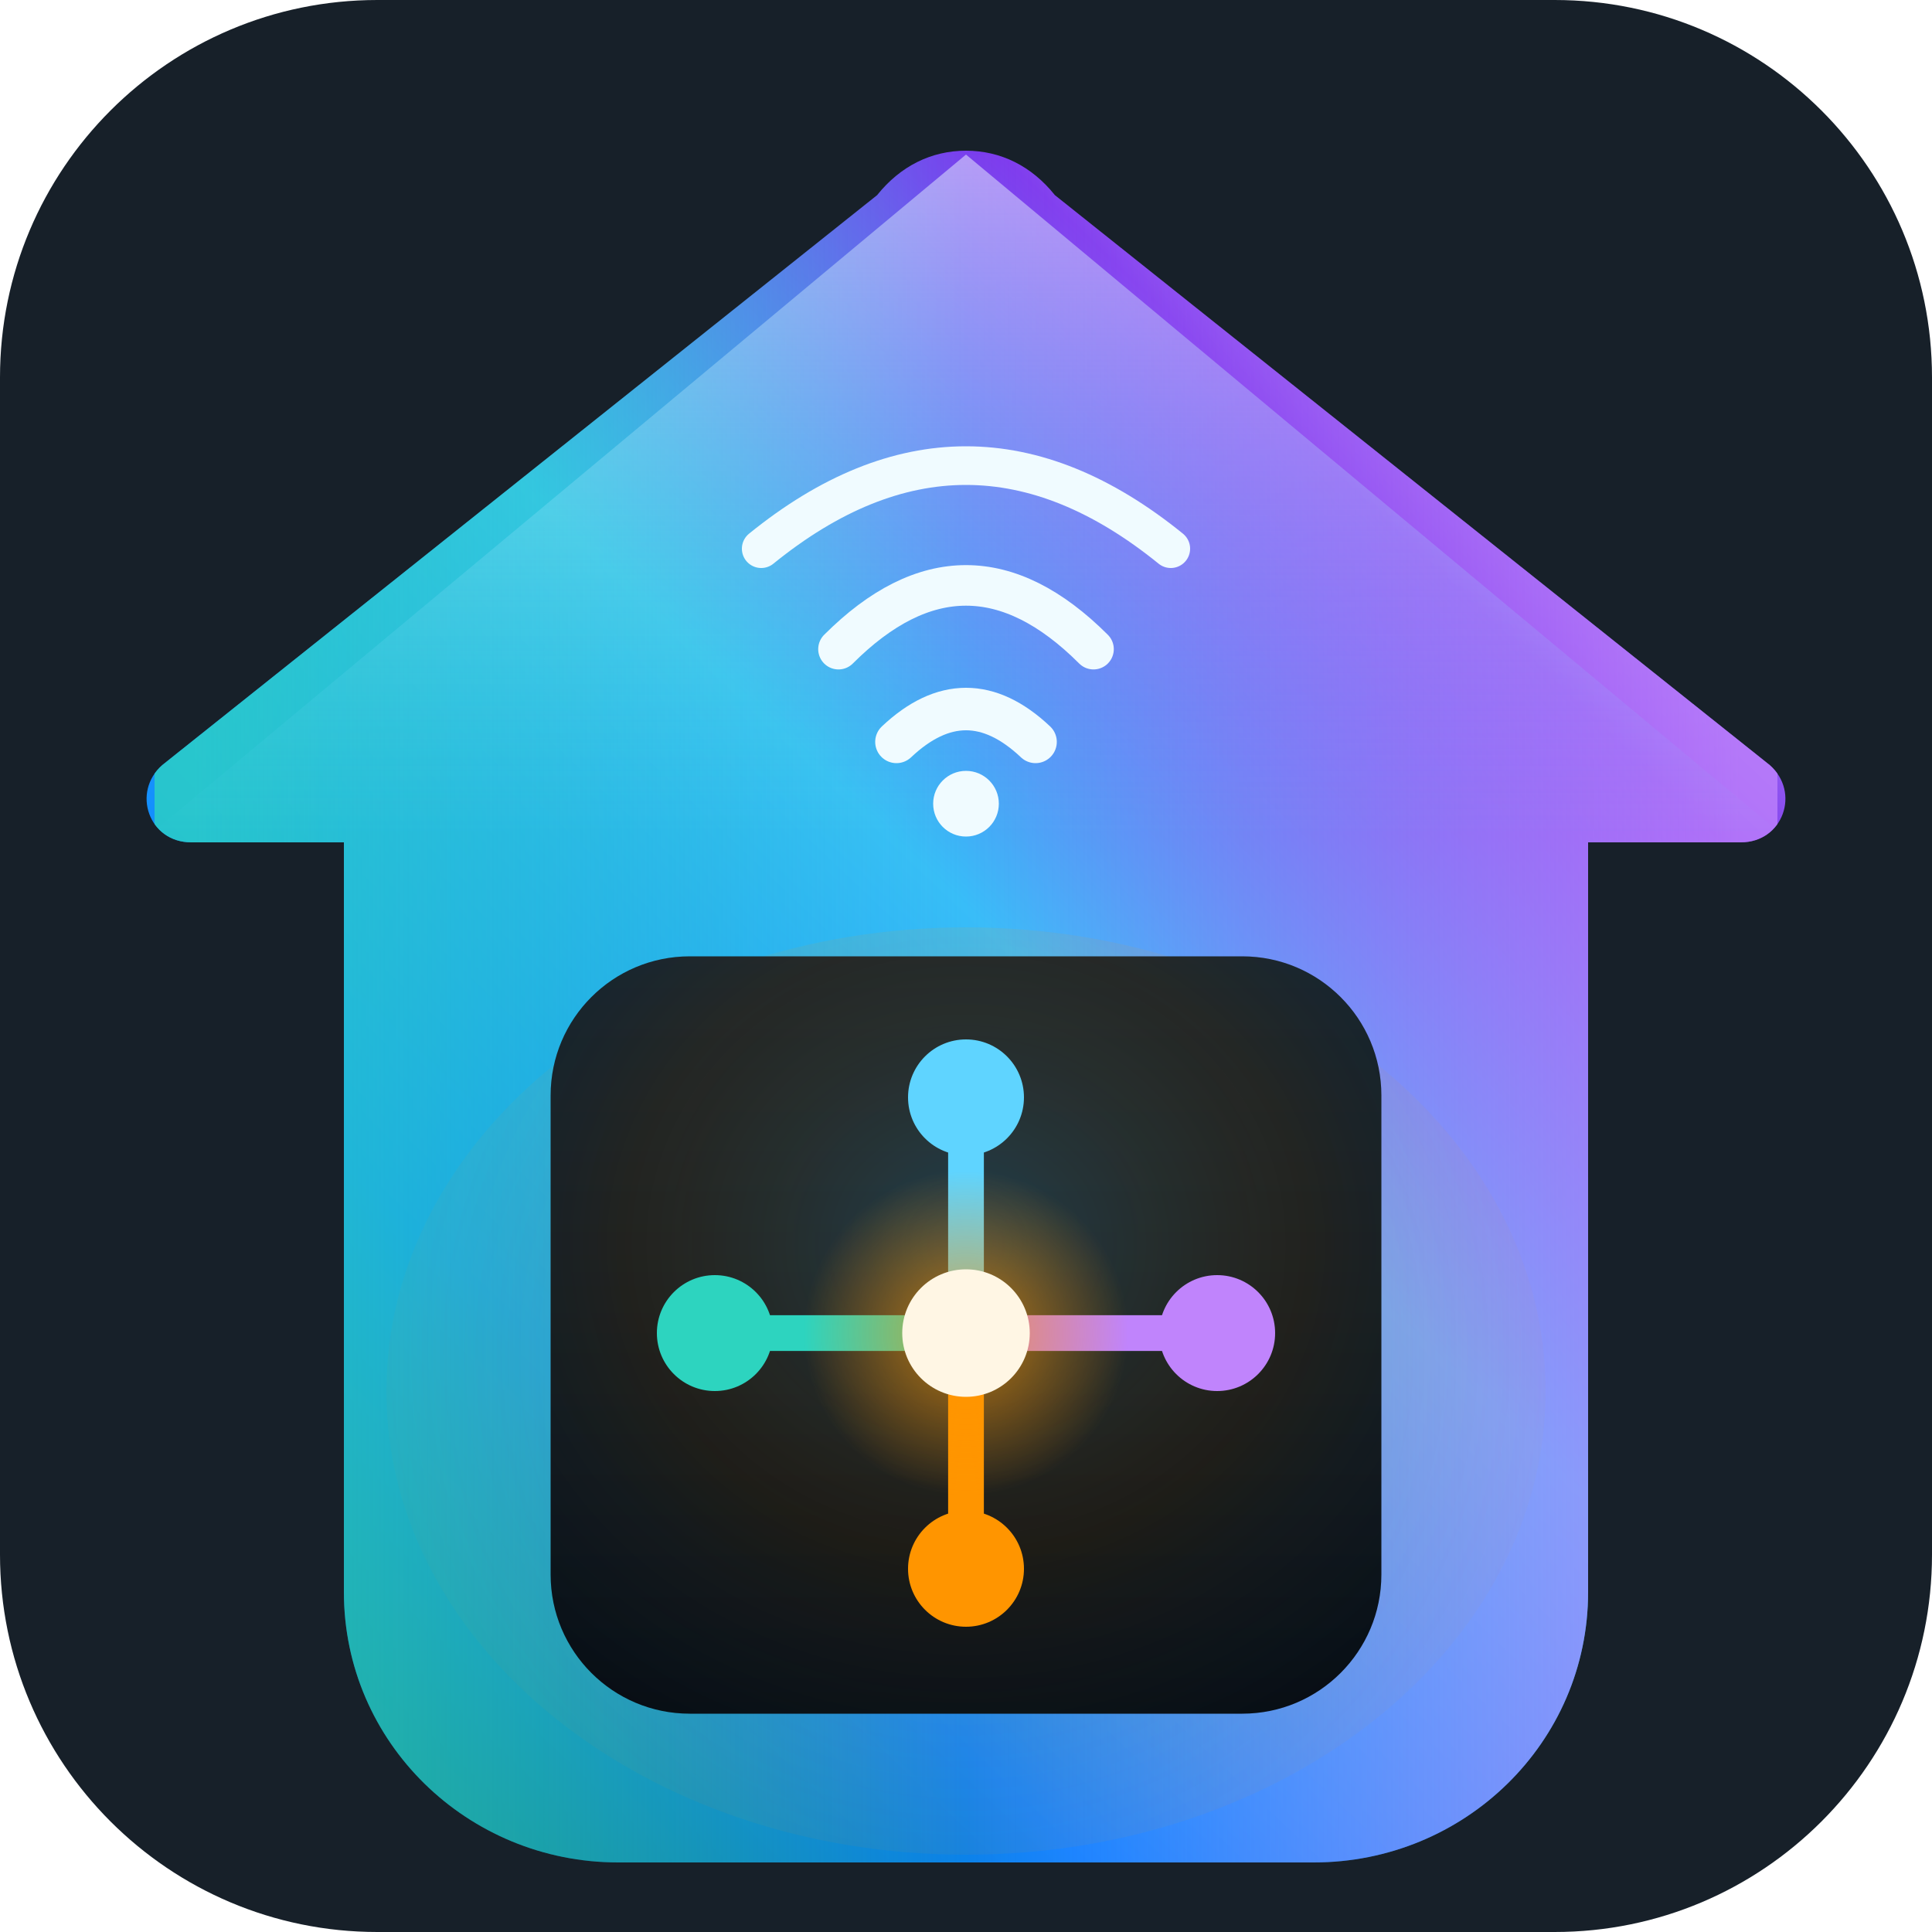
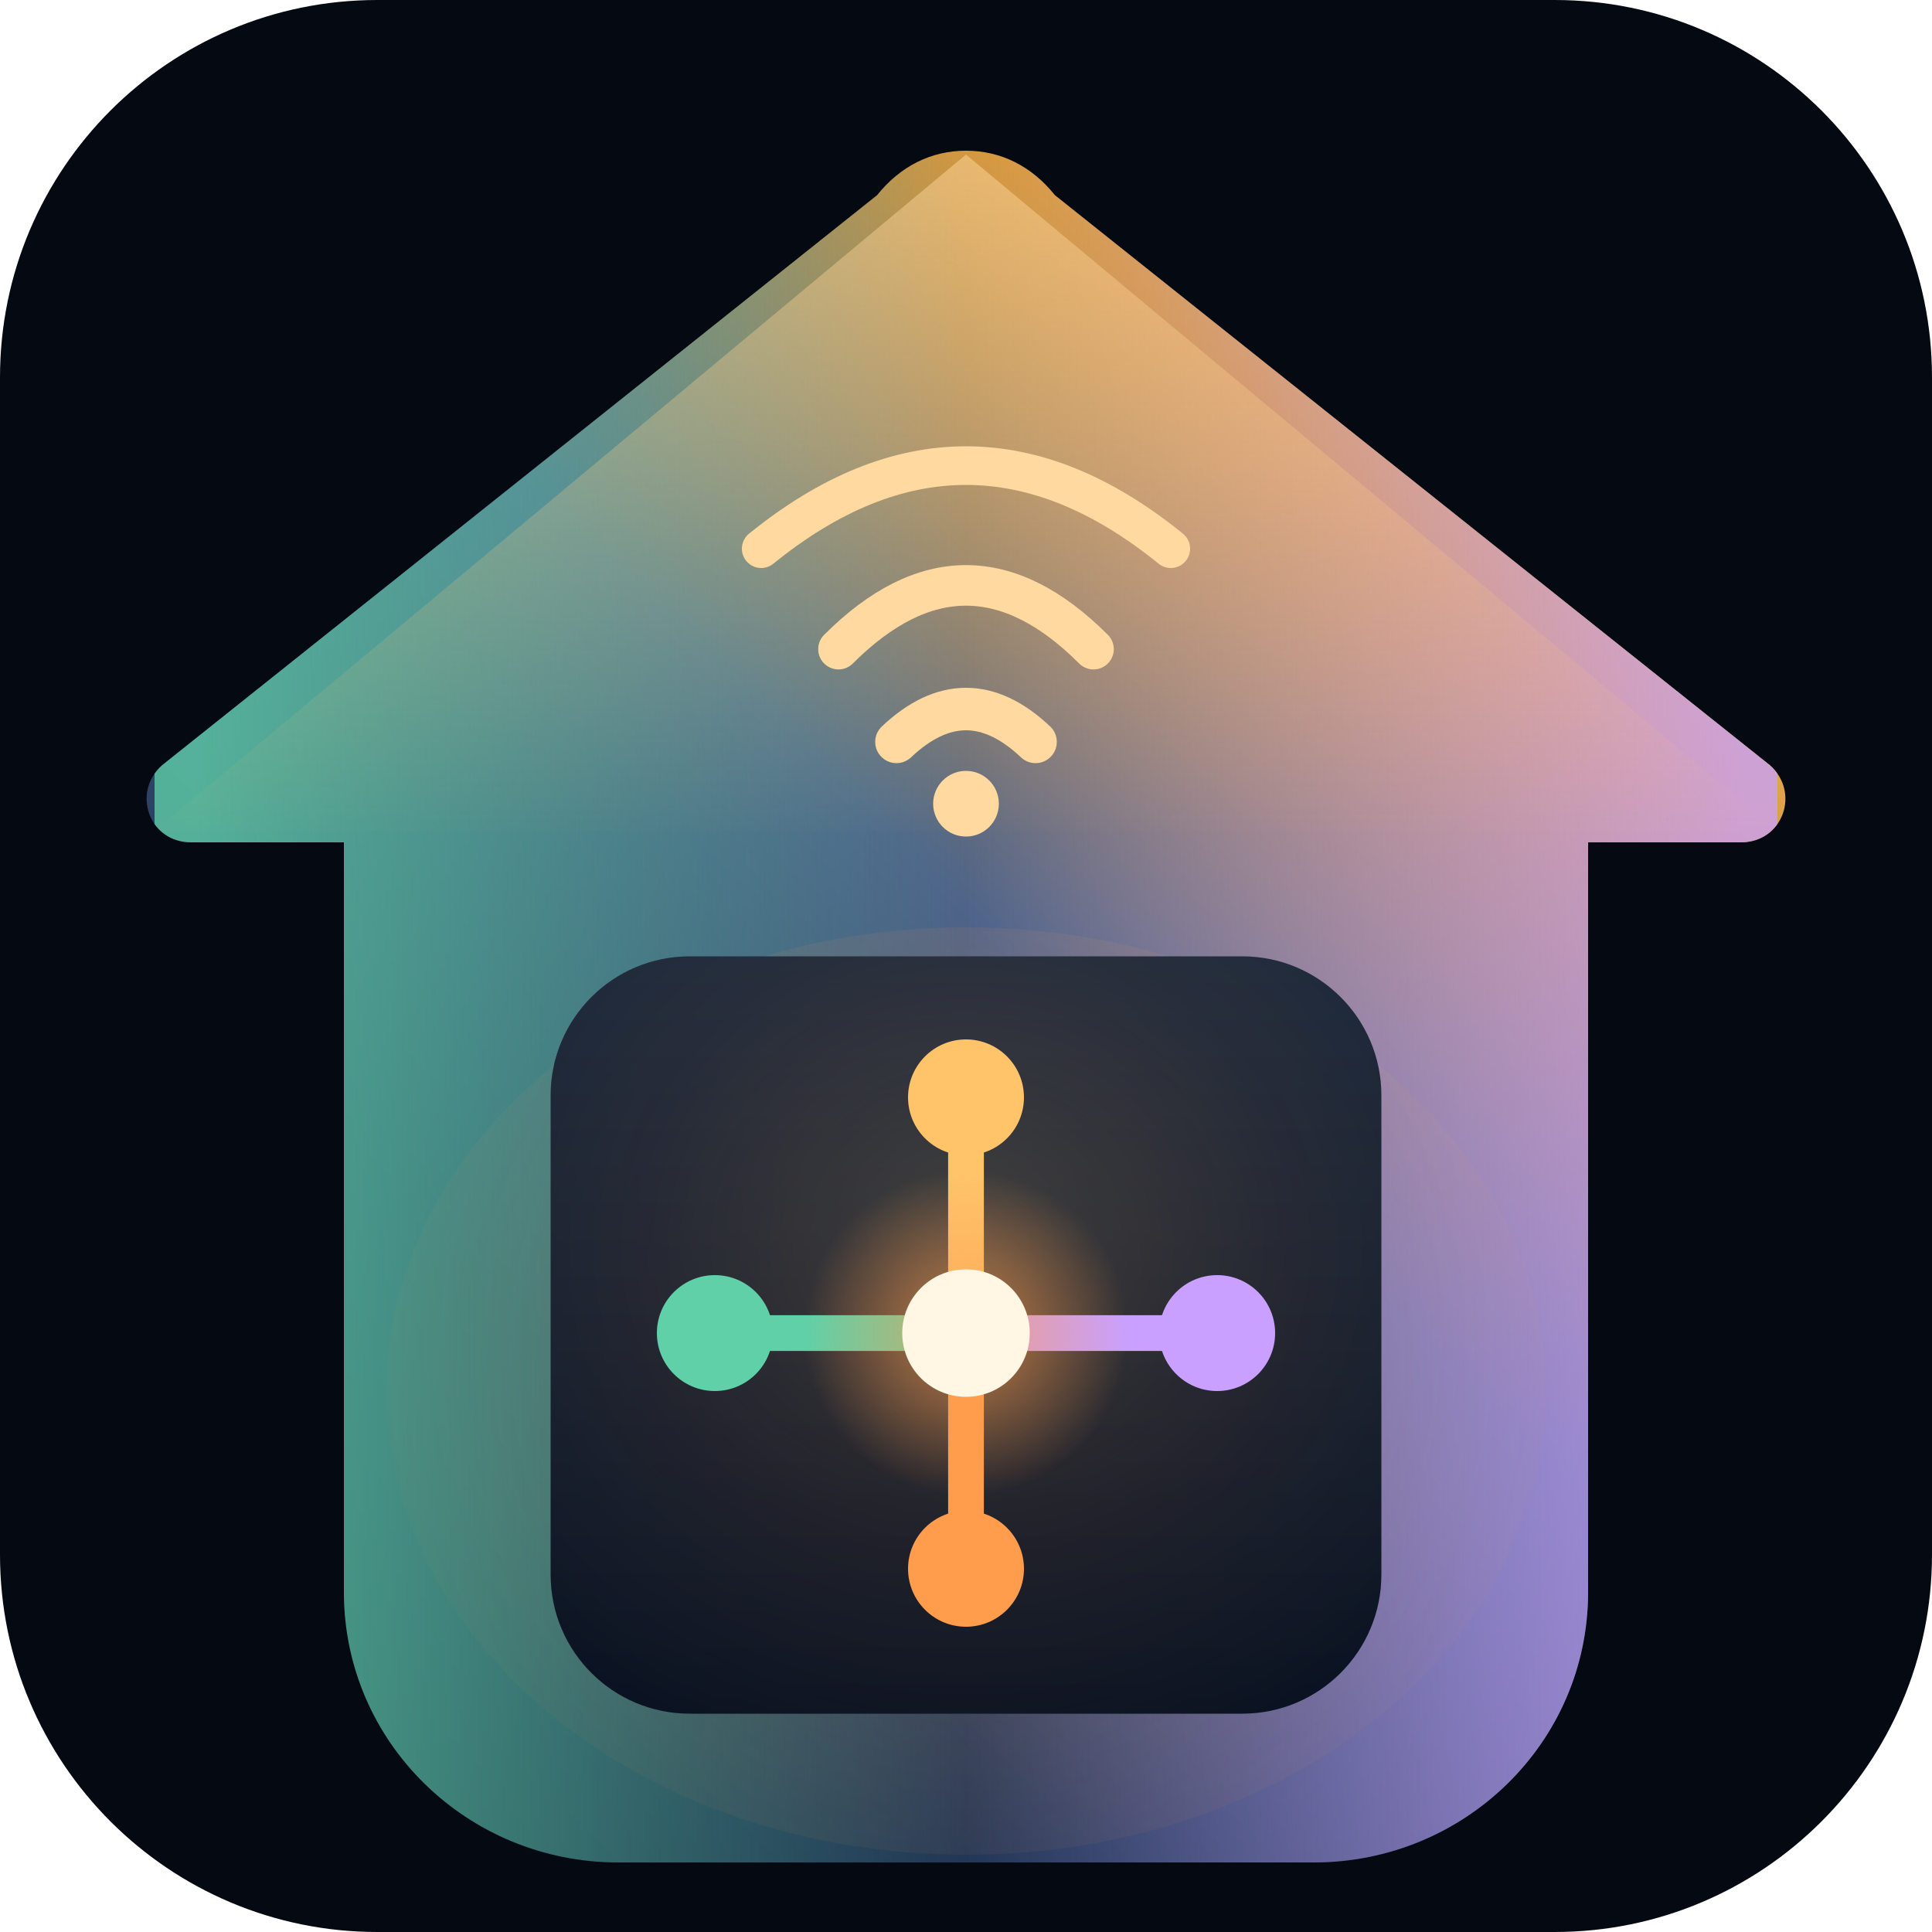
<svg xmlns="http://www.w3.org/2000/svg" viewBox="0 0 128 128" role="img" aria-label="HomeOS">
  <defs>
    <linearGradient id="fvdefHouse" x1="12" y1="92" x2="90" y2="10" gradientUnits="userSpaceOnUse">
-       <stop offset="0%" stop-color="#0F766E" />
-       <stop offset="24%" stop-color="#0A84FF" />
-       <stop offset="52%" stop-color="#38BDF8" />
-       <stop offset="78%" stop-color="#7C3AED" />
-       <stop offset="100%" stop-color="#E9D5FF" />
+       <stop offset="0%" stop-color="#16263C" />
+       <stop offset="24%" stop-color="#24395A" />
+       <stop offset="52%" stop-color="#4E6489" />
+       <stop offset="78%" stop-color="#D89A3C" />
+       <stop offset="100%" stop-color="#FFD9A0" />
    </linearGradient>
    <linearGradient id="fvdefLife" x1="10" y1="48" x2="50" y2="48" gradientUnits="userSpaceOnUse">
-       <stop offset="0%" stop-color="#2DD4BF" stop-opacity="0.78" />
-       <stop offset="100%" stop-color="#2DD4BF" stop-opacity="0" />
+       <stop offset="0%" stop-color="#5FD0A8" stop-opacity="0.78" />
+       <stop offset="100%" stop-color="#5FD0A8" stop-opacity="0" />
    </linearGradient>
    <linearGradient id="fvdefVoice" x1="90" y1="48" x2="50" y2="48" gradientUnits="userSpaceOnUse">
-       <stop offset="0%" stop-color="#C084FC" stop-opacity="0.76" />
-       <stop offset="100%" stop-color="#C084FC" stop-opacity="0" />
+       <stop offset="0%" stop-color="#C9A0FF" stop-opacity="0.76" />
+       <stop offset="100%" stop-color="#C9A0FF" stop-opacity="0" />
    </linearGradient>
    <linearGradient id="fvdefRoof" x1="50" y1="8" x2="50" y2="44" gradientUnits="userSpaceOnUse">
-       <stop offset="0%" stop-color="#F0FBFF" stop-opacity="0.5" />
-       <stop offset="100%" stop-color="#5FD4FF" stop-opacity="0" />
+       <stop offset="0%" stop-color="#FFD9A0" stop-opacity="0.5" />
+       <stop offset="100%" stop-color="#FFC46A" stop-opacity="0" />
    </linearGradient>
    <radialGradient id="fvdefWarm" cx="50" cy="70" r="34" gradientUnits="userSpaceOnUse">
-       <stop offset="0%" stop-color="#FF9500" stop-opacity="0.38" />
-       <stop offset="50%" stop-color="#FF9500" stop-opacity="0.12" />
-       <stop offset="100%" stop-color="#FF9500" stop-opacity="0" />
+       <stop offset="0%" stop-color="#FF9D4D" stop-opacity="0.38" />
+       <stop offset="50%" stop-color="#FF9D4D" stop-opacity="0.12" />
+       <stop offset="100%" stop-color="#FF9D4D" stop-opacity="0" />
    </radialGradient>
    <linearGradient id="fvdefScreen" x1="50" y1="48" x2="50" y2="90" gradientUnits="userSpaceOnUse">
-       <stop offset="0%" stop-color="#12202C" />
-       <stop offset="100%" stop-color="#070C12" />
+       <stop offset="0%" stop-color="#16263C" />
+       <stop offset="100%" stop-color="#081020" />
    </linearGradient>
    <radialGradient id="fvdefScreenGlow" cx="50%" cy="38%" r="75%">
-       <stop offset="0%" stop-color="#5FD4FF" stop-opacity="0.2" />
-       <stop offset="55%" stop-color="#FF9500" stop-opacity="0.08" />
-       <stop offset="100%" stop-color="#5FD4FF" stop-opacity="0" />
+       <stop offset="0%" stop-color="#FFC46A" stop-opacity="0.2" />
+       <stop offset="55%" stop-color="#FF9D4D" stop-opacity="0.08" />
+       <stop offset="100%" stop-color="#FFC46A" stop-opacity="0" />
    </radialGradient>
    <radialGradient id="fvdefHubGlow" cx="50%" cy="50%" r="50%">
-       <stop offset="0%" stop-color="#FFE7B0" stop-opacity="0.95" />
-       <stop offset="40%" stop-color="#FF9500" stop-opacity="0.42" />
-       <stop offset="100%" stop-color="#FF9500" stop-opacity="0" />
+       <stop offset="0%" stop-color="#FFE9C9" stop-opacity="0.95" />
+       <stop offset="40%" stop-color="#FF9D4D" stop-opacity="0.42" />
+       <stop offset="100%" stop-color="#FF9D4D" stop-opacity="0" />
    </radialGradient>
    <clipPath id="fvdefHouseClip">
      <path d="M50 7.8 C51.8 7.8 53.4 8.6 54.6 10.1 L91.6 39.6 C93.2 41 92.3 43.6 90.1 43.6 H82.2 V82.4 C82.2 90.2 75.8 96.4 68 96.4 H32 C24.2 96.4 17.8 90.2 17.8 82.4 V43.6 H9.9 C7.7 43.6 6.8 41 8.4 39.6 L45.4 10.1 C46.6 8.6 48.2 7.8 50 7.8 Z" />
    </clipPath>
    <clipPath id="fvdefTileClip">
      <rect width="128" height="128" rx="25" />
    </clipPath>
    <style>
      @keyframes fvdefHub {
        0%, 100% { opacity: 0.82; }
        50% { opacity: 1; }
      }
      @keyframes fvdefWifi {
        0%, 100% { opacity: 0.42; }
        40% { opacity: 1; }
      }
      .fvdef-hub { animation: fvdefHub 3.4s ease-in-out infinite; }
      .fvdef-wifi-a { animation: fvdefWifi 2.2s ease-in-out 0s infinite; }
      .fvdef-wifi-b { animation: fvdefWifi 2.2s ease-in-out 0.14s infinite; }
      .fvdef-wifi-c { animation: fvdefWifi 2.2s ease-in-out 0.28s infinite; }
      @media (prefers-reduced-motion: reduce) {
        .fvdef-hub, .fvdef-wifi-a, .fvdef-wifi-b, .fvdef-wifi-c { animation: none; }
      }
    </style>
  </defs>
-   <rect width="128" height="128" rx="25" fill="#172029" />
+   <rect width="128" height="128" rx="25" fill="#050912" />
  <g clip-path="url(#fvdefTileClip)" transform="scale(1.28)">
    <path fill="url(#fvdefHouse)" d="M50 7.8 C51.8 7.8 53.4 8.6 54.6 10.1 L91.6 39.6 C93.2 41 92.3 43.6 90.1 43.6 H82.2 V82.4 C82.2 90.2 75.8 96.4 68 96.4 H32 C24.2 96.4 17.8 90.2 17.8 82.4 V43.6 H9.9 C7.7 43.6 6.8 41 8.4 39.6 L45.4 10.1 C46.6 8.6 48.2 7.8 50 7.8 Z" />
    <g clip-path="url(#fvdefHouseClip)">
      <rect x="8" y="8" width="42" height="90" fill="url(#fvdefLife)" />
      <rect x="50" y="8" width="42" height="90" fill="url(#fvdefVoice)" />
      <path d="M50 8 L92 43 L8 43 Z" fill="url(#fvdefRoof)" />
      <ellipse cx="50" cy="72" rx="30" ry="24" fill="url(#fvdefWarm)" />
    </g>
-     <g fill="none" stroke="#F0FBFF" stroke-linecap="round" stroke-linejoin="round">
+     <g fill="none" stroke="#FFD9A0" stroke-linecap="round" stroke-linejoin="round">
      <path class="fvdef-wifi-a" d="M46.4 38.4 Q50 35 53.6 38.4" stroke-width="2.2" />
      <path class="fvdef-wifi-b" d="M43.4 33.6 Q50 27 56.6 33.6" stroke-width="2.1" />
      <path class="fvdef-wifi-c" d="M39.4 28.4 Q50 19.8 60.6 28.4" stroke-width="2" />
    </g>
-     <circle cx="50" cy="41.6" r="1.7" fill="#F0FBFF" />
+     <circle cx="50" cy="41.6" r="1.7" fill="#FFD9A0" />
    <rect x="28.5" y="49.5" width="43" height="39.2" rx="7.2" fill="url(#fvdefScreen)" />
    <rect x="28.5" y="49.5" width="43" height="39.2" rx="7.2" fill="url(#fvdefScreenGlow)" />
    <g stroke-width="1.85" stroke-linecap="round">
-       <line x1="50" y1="69" x2="50" y2="56.8" stroke="#5FD4FF" />
-       <line x1="50" y1="69" x2="63" y2="69" stroke="#C084FC" />
-       <line x1="50" y1="69" x2="50" y2="81.2" stroke="#FF9500" />
-       <line x1="50" y1="69" x2="37" y2="69" stroke="#2DD4BF" />
+       <line x1="50" y1="69" x2="50" y2="56.8" stroke="#FFC46A" />
+       <line x1="50" y1="69" x2="63" y2="69" stroke="#C9A0FF" />
+       <line x1="50" y1="69" x2="50" y2="81.2" stroke="#FF9D4D" />
+       <line x1="50" y1="69" x2="37" y2="69" stroke="#5FD0A8" />
    </g>
-     <circle cx="50" cy="56.8" r="3" fill="#5FD4FF" />
-     <circle cx="63" cy="69" r="3" fill="#C084FC" />
-     <circle cx="50" cy="81.2" r="3" fill="#FF9500" />
-     <circle cx="37" cy="69" r="3" fill="#2DD4BF" />
+     <circle cx="50" cy="56.8" r="3" fill="#FFC46A" />
+     <circle cx="63" cy="69" r="3" fill="#C9A0FF" />
+     <circle cx="50" cy="81.2" r="3" fill="#FF9D4D" />
+     <circle cx="37" cy="69" r="3" fill="#5FD0A8" />
    <circle class="fvdef-hub" cx="50" cy="69" r="8.4" fill="url(#fvdefHubGlow)" />
    <circle cx="50" cy="69" r="3.3" fill="#FFF6E4" />
  </g>
</svg>
